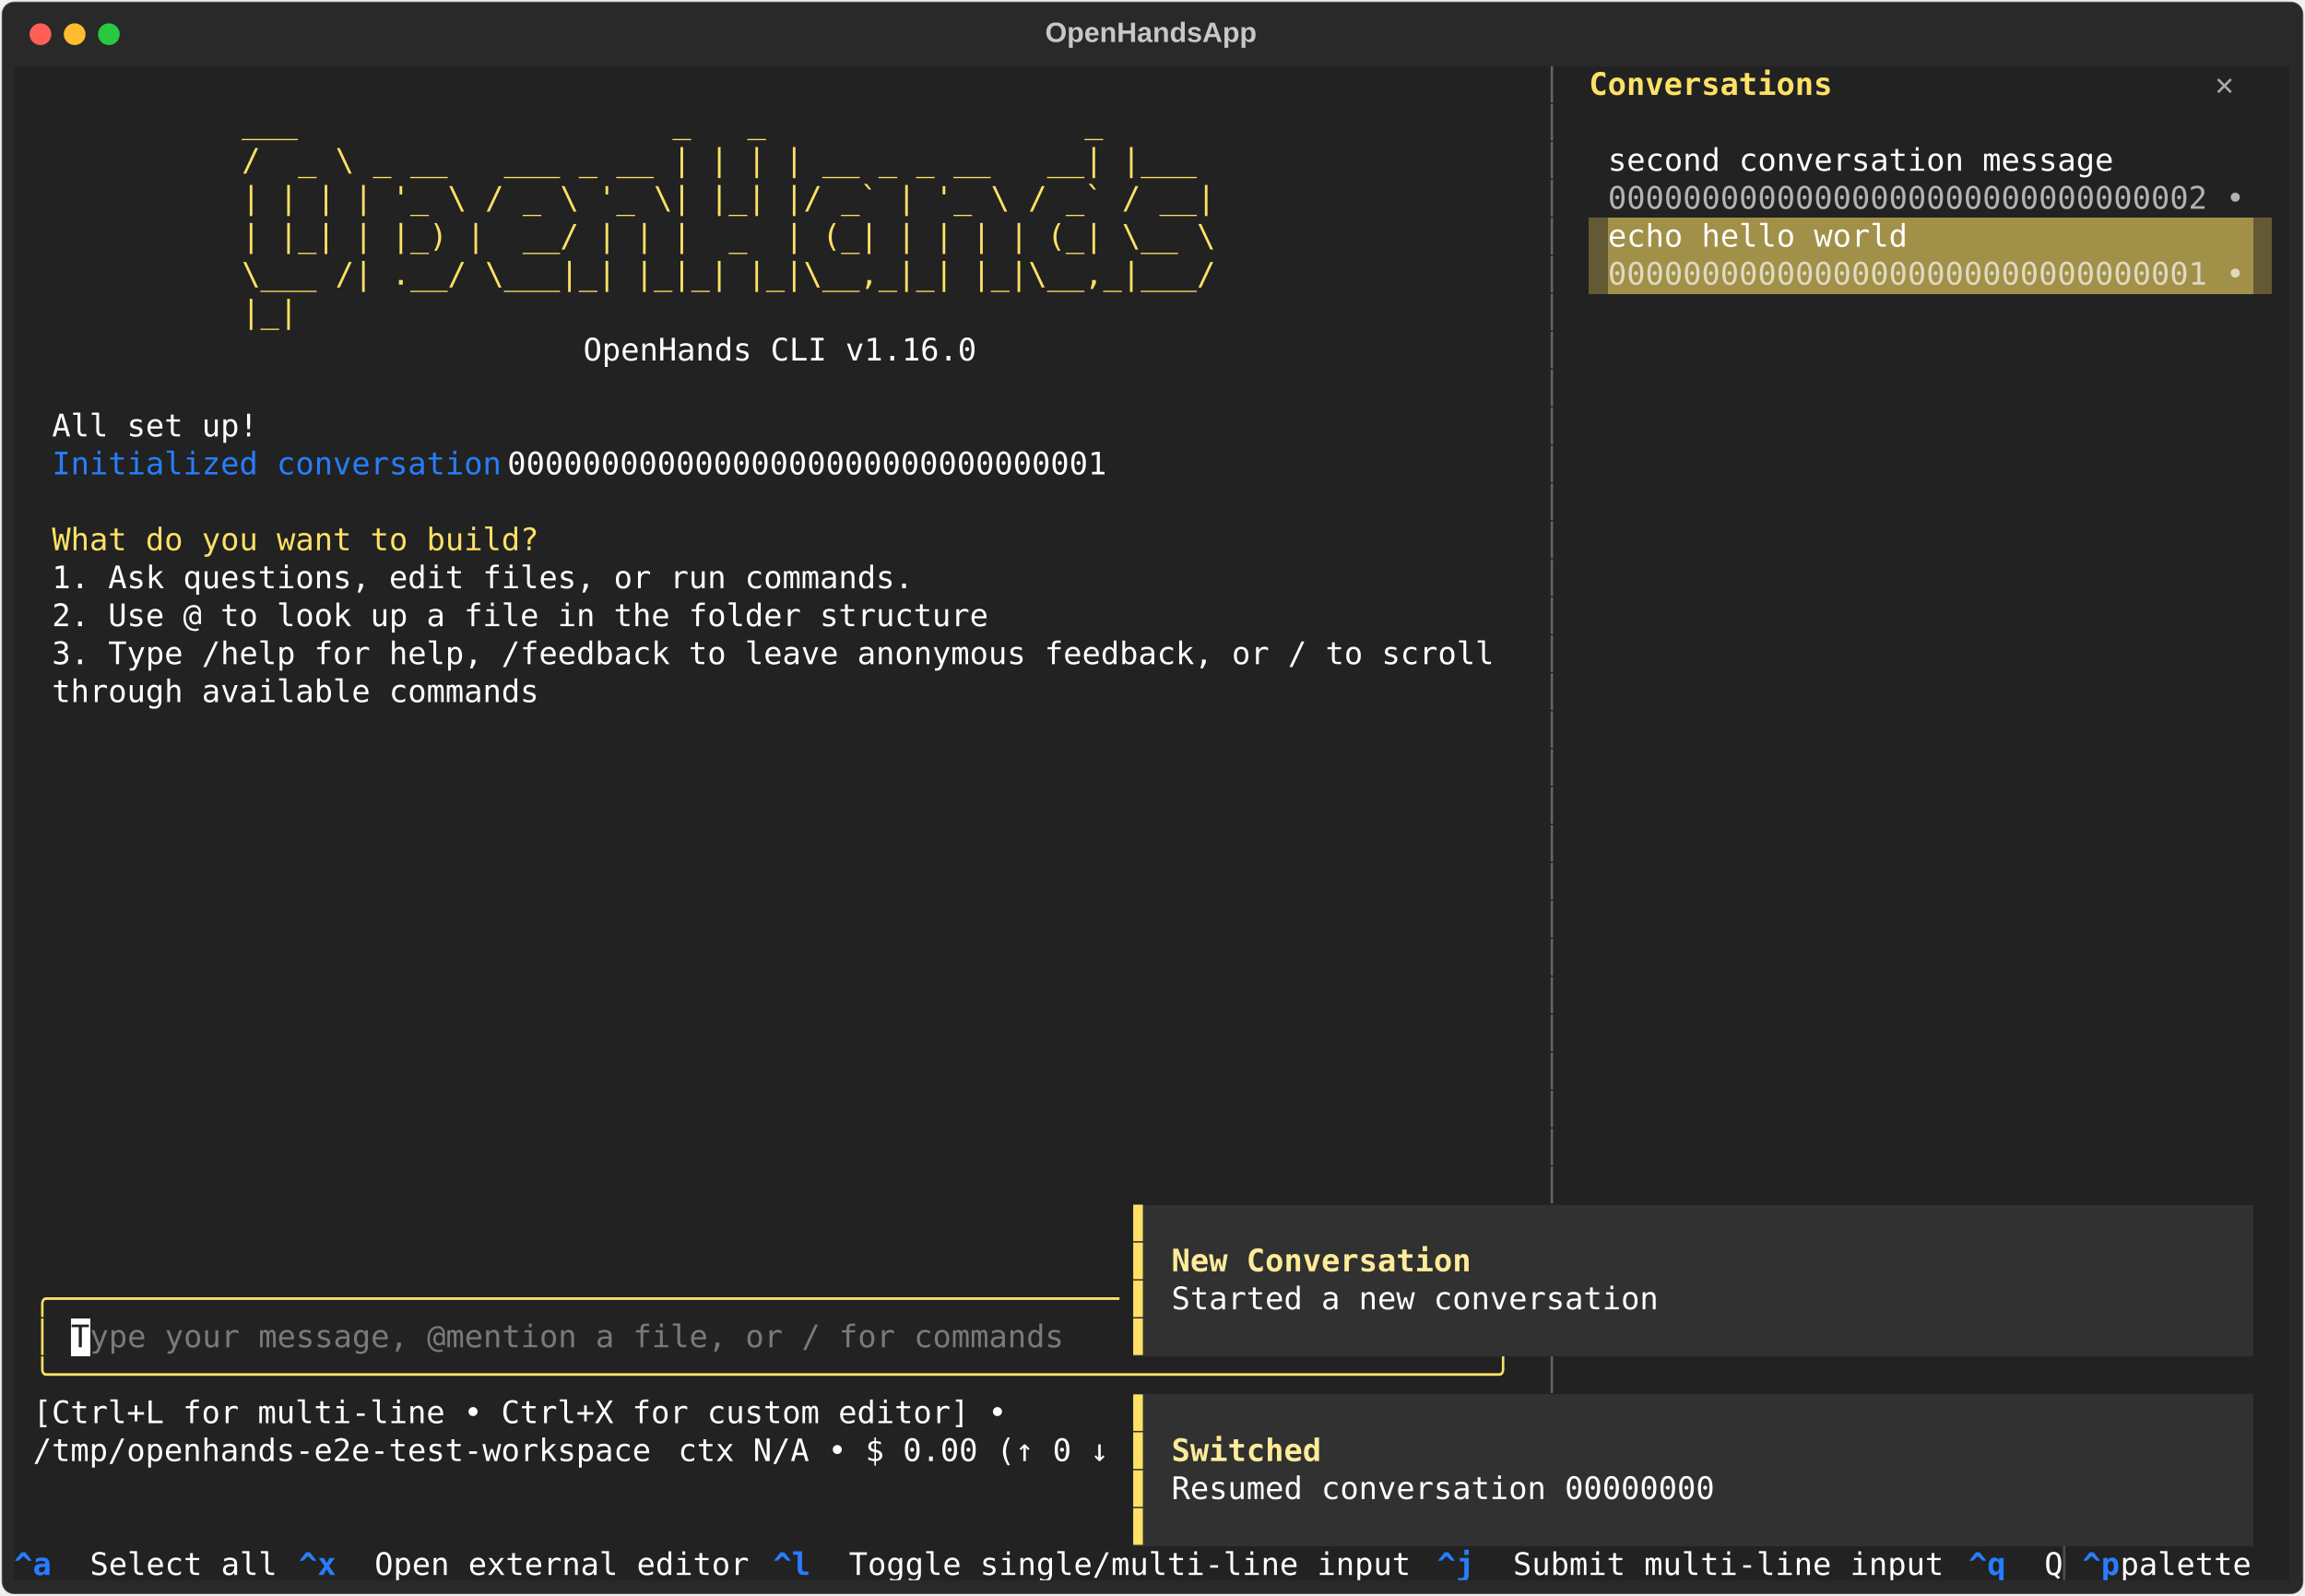
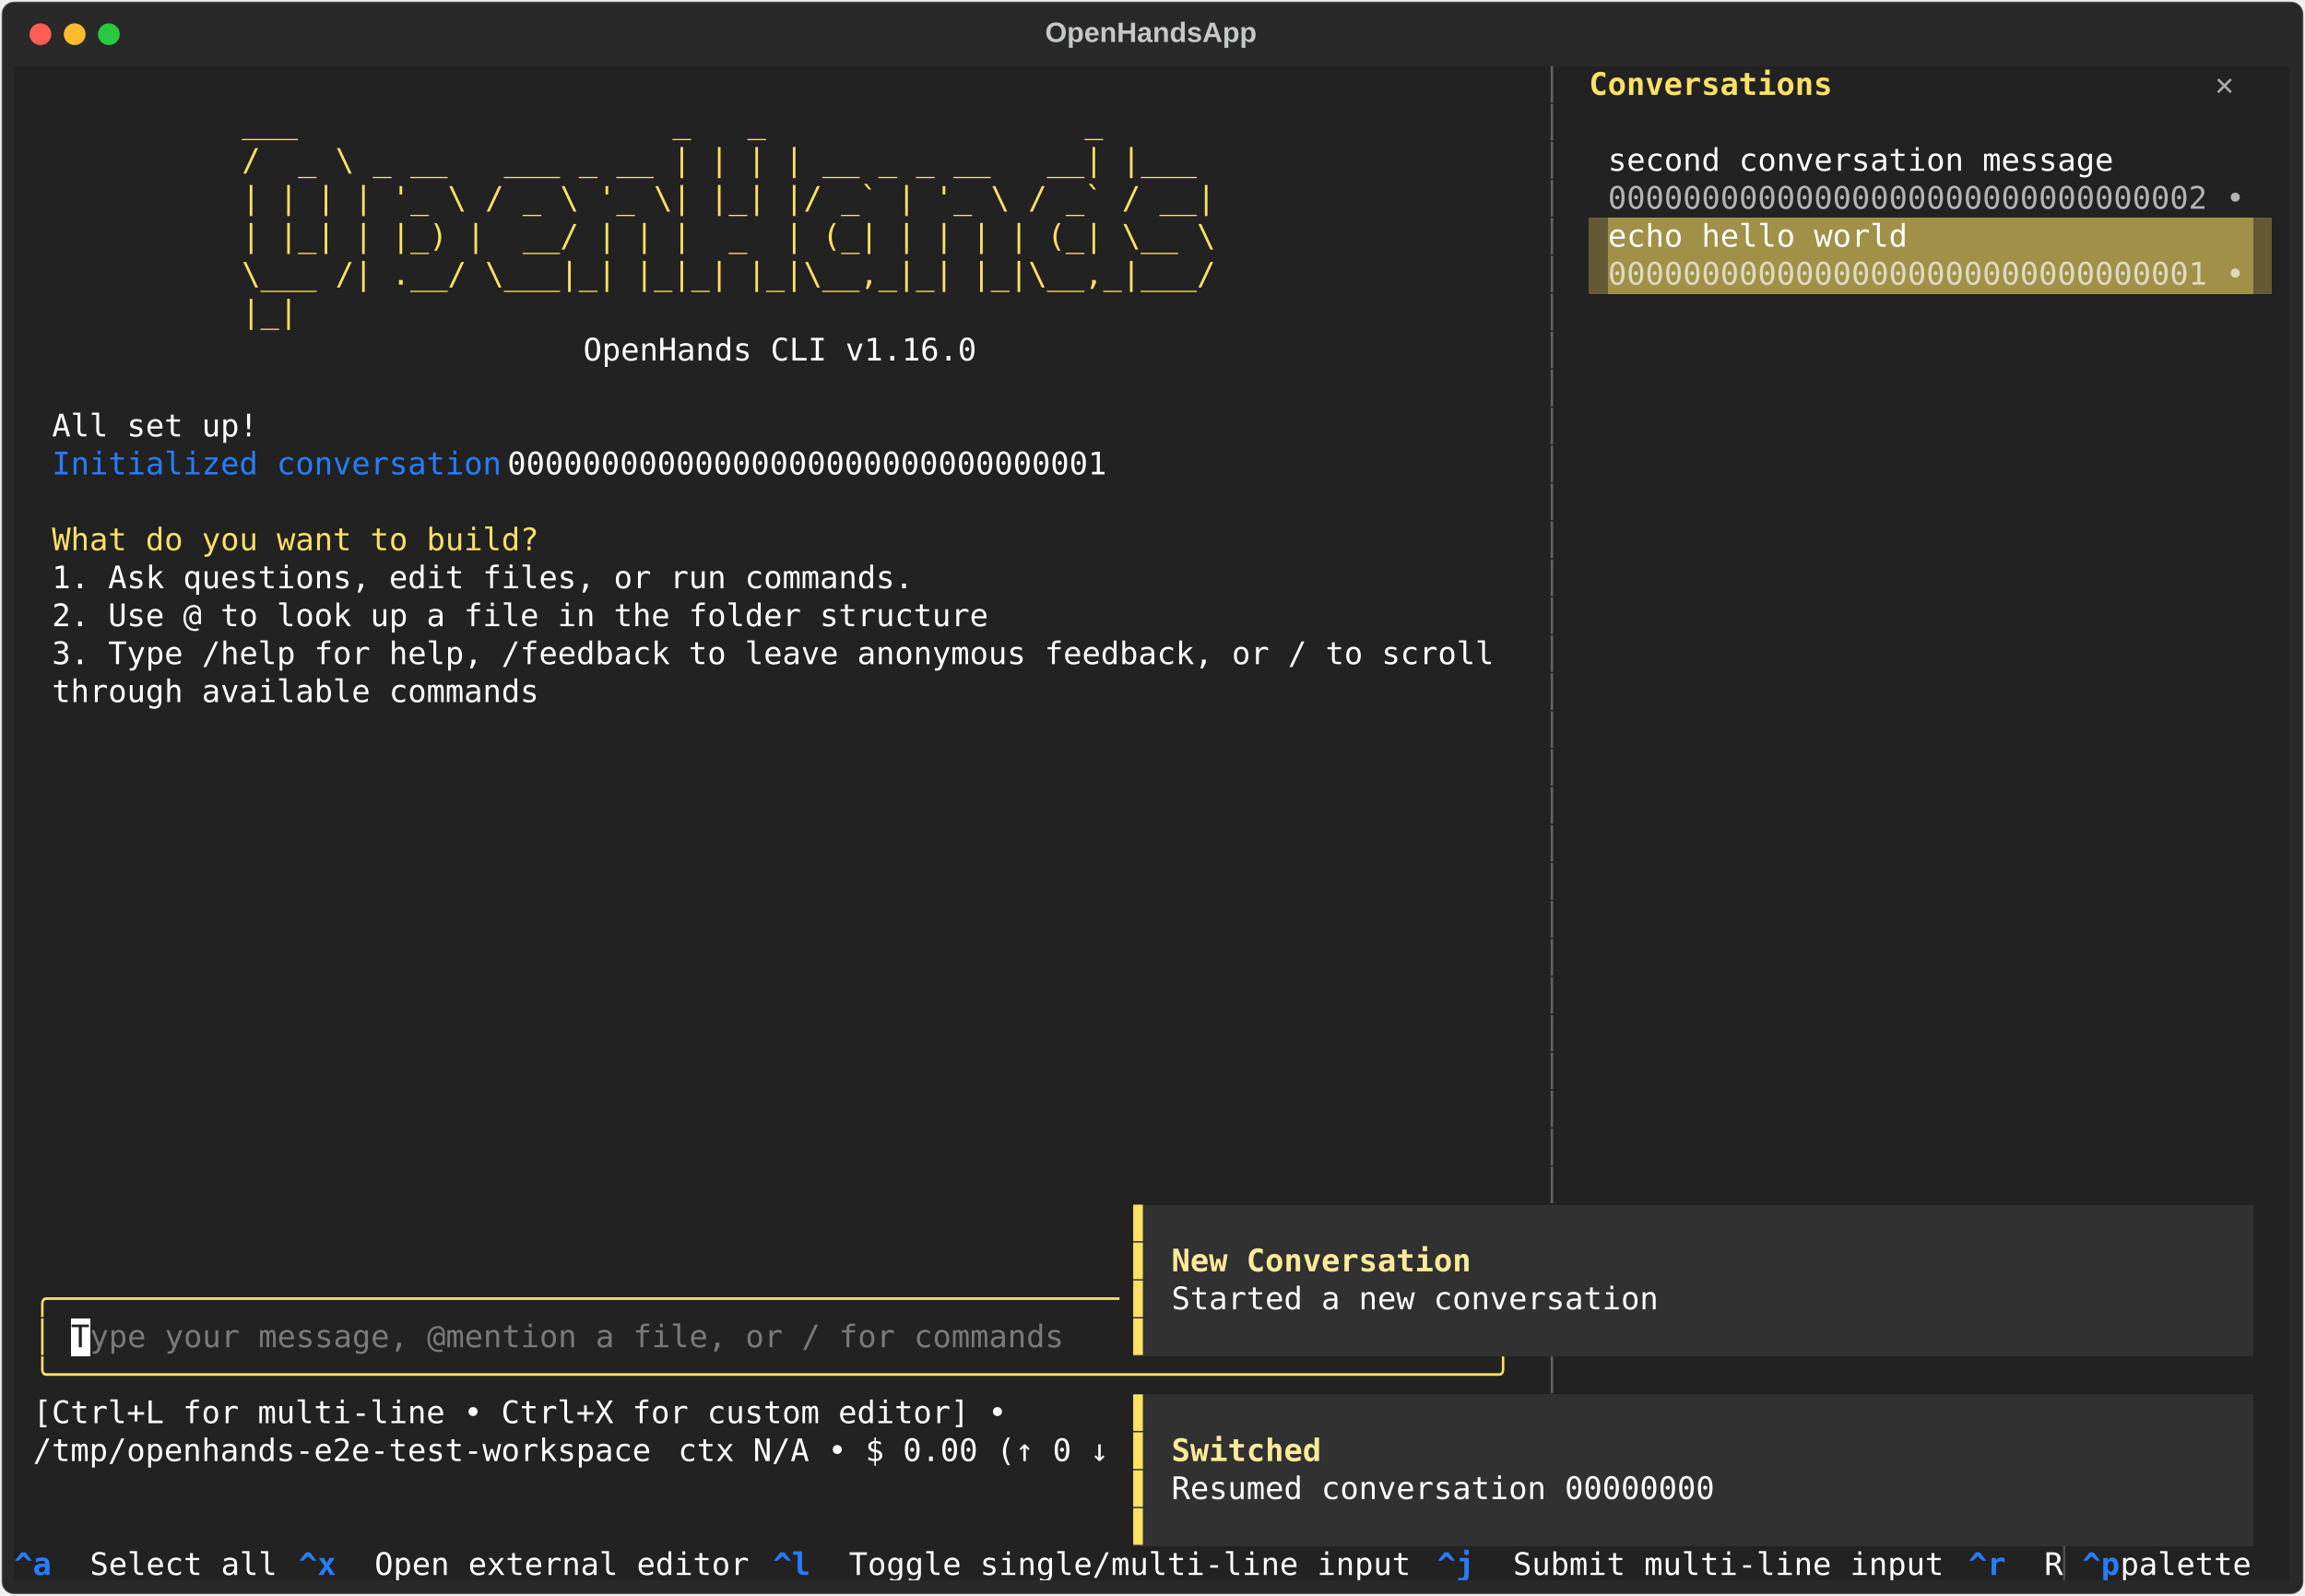
<svg xmlns="http://www.w3.org/2000/svg" class="rich-terminal" viewBox="0 0 1482 1026.0">
  <style>

    @font-face {
        font-family: "Fira Code";
        src: local("FiraCode-Regular"),
                url("https://cdnjs.cloudflare.com/ajax/libs/firacode/6.2.0/woff2/FiraCode-Regular.woff2") format("woff2"),
                url("https://cdnjs.cloudflare.com/ajax/libs/firacode/6.2.0/woff/FiraCode-Regular.woff") format("woff");
        font-style: normal;
        font-weight: 400;
    }
    @font-face {
        font-family: "Fira Code";
        src: local("FiraCode-Bold"),
                url("https://cdnjs.cloudflare.com/ajax/libs/firacode/6.2.0/woff2/FiraCode-Bold.woff2") format("woff2"),
                url("https://cdnjs.cloudflare.com/ajax/libs/firacode/6.2.0/woff/FiraCode-Bold.woff") format("woff");
        font-style: bold;
        font-weight: 700;
    }

    .terminal-matrix {
        font-family: Fira Code, monospace;
        font-size: 20px;
        line-height: 24.4px;
        font-variant-east-asian: full-width;
    }

    .terminal-title {
        font-size: 18px;
        font-weight: bold;
        font-family: arial;
    }

    .terminal-r1 { fill: #c5c8c6 }
.terminal-r2 { fill: #646464 }
.terminal-r3 { fill: #fee165;font-weight: bold }
.terminal-r4 { fill: #aaaaaa;font-weight: bold }
.terminal-r5 { fill: #ffe165 }
.terminal-r6 { fill: #ffffff }
.terminal-r7 { fill: #b3b3b3 }
.terminal-r8 { fill: #dfd9c0 }
.terminal-r9 { fill: #277dff }
.terminal-r10 { fill: #fee165 }
.terminal-r11 { fill: #ffeb99;font-weight: bold }
.terminal-r12 { fill: #222222 }
.terminal-r13 { fill: #7a7a7a }
.terminal-r14 { fill: #277dff;font-weight: bold }
.terminal-r15 { fill: #4e4e4e }
    </style>
  <defs>
    <clipPath id="terminal-clip-terminal">
      <rect x="0" y="0" width="1463.0" height="975.0" />
    </clipPath>
    <clipPath id="terminal-line-0">
      <rect x="0" y="1.5" width="1464" height="24.65" />
    </clipPath>
    <clipPath id="terminal-line-1">
      <rect x="0" y="25.9" width="1464" height="24.65" />
    </clipPath>
    <clipPath id="terminal-line-2">
      <rect x="0" y="50.3" width="1464" height="24.65" />
    </clipPath>
    <clipPath id="terminal-line-3">
      <rect x="0" y="74.7" width="1464" height="24.65" />
    </clipPath>
    <clipPath id="terminal-line-4">
      <rect x="0" y="99.1" width="1464" height="24.65" />
    </clipPath>
    <clipPath id="terminal-line-5">
      <rect x="0" y="123.5" width="1464" height="24.65" />
    </clipPath>
    <clipPath id="terminal-line-6">
      <rect x="0" y="147.9" width="1464" height="24.65" />
    </clipPath>
    <clipPath id="terminal-line-7">
      <rect x="0" y="172.3" width="1464" height="24.65" />
    </clipPath>
    <clipPath id="terminal-line-8">
      <rect x="0" y="196.7" width="1464" height="24.65" />
    </clipPath>
    <clipPath id="terminal-line-9">
      <rect x="0" y="221.1" width="1464" height="24.65" />
    </clipPath>
    <clipPath id="terminal-line-10">
      <rect x="0" y="245.5" width="1464" height="24.65" />
    </clipPath>
    <clipPath id="terminal-line-11">
      <rect x="0" y="269.9" width="1464" height="24.65" />
    </clipPath>
    <clipPath id="terminal-line-12">
      <rect x="0" y="294.3" width="1464" height="24.65" />
    </clipPath>
    <clipPath id="terminal-line-13">
      <rect x="0" y="318.7" width="1464" height="24.65" />
    </clipPath>
    <clipPath id="terminal-line-14">
      <rect x="0" y="343.1" width="1464" height="24.65" />
    </clipPath>
    <clipPath id="terminal-line-15">
      <rect x="0" y="367.5" width="1464" height="24.65" />
    </clipPath>
    <clipPath id="terminal-line-16">
      <rect x="0" y="391.9" width="1464" height="24.65" />
    </clipPath>
    <clipPath id="terminal-line-17">
      <rect x="0" y="416.3" width="1464" height="24.65" />
    </clipPath>
    <clipPath id="terminal-line-18">
      <rect x="0" y="440.7" width="1464" height="24.65" />
    </clipPath>
    <clipPath id="terminal-line-19">
      <rect x="0" y="465.1" width="1464" height="24.65" />
    </clipPath>
    <clipPath id="terminal-line-20">
      <rect x="0" y="489.5" width="1464" height="24.65" />
    </clipPath>
    <clipPath id="terminal-line-21">
      <rect x="0" y="513.9" width="1464" height="24.65" />
    </clipPath>
    <clipPath id="terminal-line-22">
      <rect x="0" y="538.3" width="1464" height="24.65" />
    </clipPath>
    <clipPath id="terminal-line-23">
      <rect x="0" y="562.7" width="1464" height="24.65" />
    </clipPath>
    <clipPath id="terminal-line-24">
      <rect x="0" y="587.1" width="1464" height="24.65" />
    </clipPath>
    <clipPath id="terminal-line-25">
      <rect x="0" y="611.5" width="1464" height="24.65" />
    </clipPath>
    <clipPath id="terminal-line-26">
      <rect x="0" y="635.9" width="1464" height="24.65" />
    </clipPath>
    <clipPath id="terminal-line-27">
      <rect x="0" y="660.3" width="1464" height="24.65" />
    </clipPath>
    <clipPath id="terminal-line-28">
      <rect x="0" y="684.7" width="1464" height="24.65" />
    </clipPath>
    <clipPath id="terminal-line-29">
      <rect x="0" y="709.1" width="1464" height="24.65" />
    </clipPath>
    <clipPath id="terminal-line-30">
      <rect x="0" y="733.5" width="1464" height="24.65" />
    </clipPath>
    <clipPath id="terminal-line-31">
      <rect x="0" y="757.9" width="1464" height="24.65" />
    </clipPath>
    <clipPath id="terminal-line-32">
      <rect x="0" y="782.3" width="1464" height="24.65" />
    </clipPath>
    <clipPath id="terminal-line-33">
      <rect x="0" y="806.7" width="1464" height="24.65" />
    </clipPath>
    <clipPath id="terminal-line-34">
      <rect x="0" y="831.1" width="1464" height="24.65" />
    </clipPath>
    <clipPath id="terminal-line-35">
      <rect x="0" y="855.5" width="1464" height="24.65" />
    </clipPath>
    <clipPath id="terminal-line-36">
      <rect x="0" y="879.9" width="1464" height="24.65" />
    </clipPath>
    <clipPath id="terminal-line-37">
      <rect x="0" y="904.3" width="1464" height="24.65" />
    </clipPath>
    <clipPath id="terminal-line-38">
      <rect x="0" y="928.7" width="1464" height="24.65" />
    </clipPath>
  </defs>
  <rect fill="#292929" stroke="rgba(255,255,255,0.35)" stroke-width="1" x="1" y="1" width="1480" height="1024" rx="8" />
  <text class="terminal-title" fill="#c5c8c6" text-anchor="middle" x="740" y="27">OpenHandsApp</text>
  <g transform="translate(26,22)">
    <circle cx="0" cy="0" r="7" fill="#ff5f57" />
    <circle cx="22" cy="0" r="7" fill="#febc2e" />
    <circle cx="44" cy="0" r="7" fill="#28c840" />
  </g>
  <g transform="translate(9, 41)" clip-path="url(#terminal-clip-terminal)">
    <rect fill="#222222" x="0" y="1.5" width="988.2" height="24.65" shape-rendering="crispEdges" />
    <rect fill="#222222" x="988.2" y="1.5" width="12.2" height="24.65" shape-rendering="crispEdges" />
    <rect fill="#222222" x="1000.4" y="1.5" width="12.2" height="24.65" shape-rendering="crispEdges" />
    <rect fill="#222222" x="1012.6" y="1.5" width="158.6" height="24.65" shape-rendering="crispEdges" />
    <rect fill="#222222" x="1171.2" y="1.5" width="244" height="24.65" shape-rendering="crispEdges" />
    <rect fill="#222222" x="1415.2" y="1.5" width="36.6" height="24.65" shape-rendering="crispEdges" />
    <rect fill="#222222" x="1451.8" y="1.5" width="12.2" height="24.65" shape-rendering="crispEdges" />
    <rect fill="#222222" x="0" y="25.9" width="146.4" height="24.65" shape-rendering="crispEdges" />
    <rect fill="#222222" x="146.4" y="25.9" width="695.4" height="24.65" shape-rendering="crispEdges" />
    <rect fill="#222222" x="841.8" y="25.9" width="146.4" height="24.65" shape-rendering="crispEdges" />
    <rect fill="#222222" x="988.2" y="25.9" width="12.2" height="24.65" shape-rendering="crispEdges" />
    <rect fill="#222222" x="1000.4" y="25.9" width="463.6" height="24.65" shape-rendering="crispEdges" />
    <rect fill="#222222" x="0" y="50.3" width="146.4" height="24.65" shape-rendering="crispEdges" />
    <rect fill="#222222" x="146.4" y="50.3" width="695.4" height="24.65" shape-rendering="crispEdges" />
    <rect fill="#222222" x="841.8" y="50.3" width="146.4" height="24.65" shape-rendering="crispEdges" />
    <rect fill="#222222" x="988.2" y="50.3" width="12.2" height="24.65" shape-rendering="crispEdges" />
    <rect fill="#222222" x="1000.4" y="50.3" width="24.4" height="24.65" shape-rendering="crispEdges" />
    <rect fill="#222222" x="1024.8" y="50.3" width="329.4" height="24.65" shape-rendering="crispEdges" />
    <rect fill="#222222" x="1354.2" y="50.3" width="109.8" height="24.65" shape-rendering="crispEdges" />
    <rect fill="#222222" x="0" y="74.7" width="146.4" height="24.65" shape-rendering="crispEdges" />
    <rect fill="#222222" x="146.4" y="74.7" width="695.4" height="24.65" shape-rendering="crispEdges" />
    <rect fill="#222222" x="841.8" y="74.7" width="146.4" height="24.65" shape-rendering="crispEdges" />
    <rect fill="#222222" x="988.2" y="74.7" width="12.2" height="24.65" shape-rendering="crispEdges" />
    <rect fill="#222222" x="1000.4" y="74.7" width="24.4" height="24.65" shape-rendering="crispEdges" />
    <rect fill="#222222" x="1024.8" y="74.7" width="414.8" height="24.65" shape-rendering="crispEdges" />
    <rect fill="#222222" x="1439.6" y="74.7" width="24.4" height="24.65" shape-rendering="crispEdges" />
    <rect fill="#222222" x="0" y="99.1" width="146.4" height="24.65" shape-rendering="crispEdges" />
    <rect fill="#222222" x="146.4" y="99.1" width="695.4" height="24.65" shape-rendering="crispEdges" />
    <rect fill="#222222" x="841.8" y="99.1" width="146.4" height="24.65" shape-rendering="crispEdges" />
    <rect fill="#222222" x="988.2" y="99.1" width="12.2" height="24.65" shape-rendering="crispEdges" />
    <rect fill="#222222" x="1000.4" y="99.1" width="12.2" height="24.65" shape-rendering="crispEdges" />
    <rect fill="#635a35" x="1012.6" y="99.1" width="12.2" height="24.65" shape-rendering="crispEdges" />
    <rect fill="#a19048" x="1024.8" y="99.1" width="195.2" height="24.65" shape-rendering="crispEdges" />
    <rect fill="#a19048" x="1220" y="99.1" width="219.6" height="24.65" shape-rendering="crispEdges" />
    <rect fill="#635a35" x="1439.6" y="99.1" width="12.2" height="24.65" shape-rendering="crispEdges" />
    <rect fill="#222222" x="1451.8" y="99.1" width="12.2" height="24.65" shape-rendering="crispEdges" />
    <rect fill="#222222" x="0" y="123.5" width="146.4" height="24.65" shape-rendering="crispEdges" />
    <rect fill="#222222" x="146.4" y="123.5" width="695.4" height="24.65" shape-rendering="crispEdges" />
    <rect fill="#222222" x="841.8" y="123.5" width="146.4" height="24.65" shape-rendering="crispEdges" />
    <rect fill="#222222" x="988.2" y="123.5" width="12.2" height="24.65" shape-rendering="crispEdges" />
    <rect fill="#222222" x="1000.4" y="123.5" width="12.2" height="24.65" shape-rendering="crispEdges" />
    <rect fill="#635a35" x="1012.6" y="123.5" width="12.2" height="24.65" shape-rendering="crispEdges" />
    <rect fill="#a19048" x="1024.8" y="123.5" width="414.8" height="24.65" shape-rendering="crispEdges" />
    <rect fill="#635a35" x="1439.6" y="123.5" width="12.2" height="24.65" shape-rendering="crispEdges" />
    <rect fill="#222222" x="1451.8" y="123.5" width="12.2" height="24.65" shape-rendering="crispEdges" />
    <rect fill="#222222" x="0" y="147.9" width="146.4" height="24.65" shape-rendering="crispEdges" />
    <rect fill="#222222" x="146.4" y="147.9" width="695.4" height="24.65" shape-rendering="crispEdges" />
    <rect fill="#222222" x="841.8" y="147.9" width="146.4" height="24.65" shape-rendering="crispEdges" />
    <rect fill="#222222" x="988.2" y="147.9" width="12.2" height="24.65" shape-rendering="crispEdges" />
    <rect fill="#222222" x="1000.4" y="147.9" width="463.6" height="24.65" shape-rendering="crispEdges" />
    <rect fill="#222222" x="0" y="172.3" width="366" height="24.65" shape-rendering="crispEdges" />
    <rect fill="#222222" x="366" y="172.3" width="256.2" height="24.65" shape-rendering="crispEdges" />
    <rect fill="#222222" x="622.2" y="172.3" width="366" height="24.65" shape-rendering="crispEdges" />
    <rect fill="#222222" x="988.2" y="172.3" width="12.2" height="24.65" shape-rendering="crispEdges" />
    <rect fill="#222222" x="1000.4" y="172.3" width="463.6" height="24.65" shape-rendering="crispEdges" />
    <rect fill="#222222" x="0" y="196.7" width="988.2" height="24.65" shape-rendering="crispEdges" />
    <rect fill="#222222" x="988.2" y="196.7" width="12.2" height="24.65" shape-rendering="crispEdges" />
    <rect fill="#222222" x="1000.4" y="196.7" width="463.6" height="24.65" shape-rendering="crispEdges" />
    <rect fill="#222222" x="0" y="221.1" width="24.4" height="24.65" shape-rendering="crispEdges" />
    <rect fill="#222222" x="24.4" y="221.1" width="134.2" height="24.65" shape-rendering="crispEdges" />
    <rect fill="#222222" x="158.6" y="221.1" width="829.6" height="24.65" shape-rendering="crispEdges" />
    <rect fill="#222222" x="988.2" y="221.1" width="12.2" height="24.65" shape-rendering="crispEdges" />
    <rect fill="#222222" x="1000.4" y="221.1" width="463.6" height="24.65" shape-rendering="crispEdges" />
    <rect fill="#222222" x="0" y="245.5" width="24.4" height="24.65" shape-rendering="crispEdges" />
    <rect fill="#222222" x="24.4" y="245.5" width="292.8" height="24.65" shape-rendering="crispEdges" />
    <rect fill="#222222" x="317.2" y="245.5" width="402.6" height="24.65" shape-rendering="crispEdges" />
    <rect fill="#222222" x="719.8" y="245.5" width="268.4" height="24.65" shape-rendering="crispEdges" />
    <rect fill="#222222" x="988.2" y="245.5" width="12.2" height="24.65" shape-rendering="crispEdges" />
    <rect fill="#222222" x="1000.4" y="245.5" width="463.6" height="24.65" shape-rendering="crispEdges" />
    <rect fill="#222222" x="0" y="269.9" width="988.2" height="24.65" shape-rendering="crispEdges" />
    <rect fill="#222222" x="988.2" y="269.9" width="12.2" height="24.65" shape-rendering="crispEdges" />
    <rect fill="#222222" x="1000.4" y="269.9" width="463.6" height="24.65" shape-rendering="crispEdges" />
    <rect fill="#222222" x="0" y="294.3" width="24.4" height="24.65" shape-rendering="crispEdges" />
    <rect fill="#222222" x="24.4" y="294.3" width="317.2" height="24.65" shape-rendering="crispEdges" />
    <rect fill="#222222" x="341.6" y="294.3" width="646.6" height="24.65" shape-rendering="crispEdges" />
    <rect fill="#222222" x="988.2" y="294.3" width="12.2" height="24.65" shape-rendering="crispEdges" />
    <rect fill="#222222" x="1000.4" y="294.3" width="463.6" height="24.65" shape-rendering="crispEdges" />
    <rect fill="#222222" x="0" y="318.7" width="24.4" height="24.65" shape-rendering="crispEdges" />
    <rect fill="#222222" x="24.4" y="318.7" width="561.2" height="24.65" shape-rendering="crispEdges" />
    <rect fill="#222222" x="585.6" y="318.7" width="402.6" height="24.65" shape-rendering="crispEdges" />
    <rect fill="#222222" x="988.2" y="318.7" width="12.2" height="24.65" shape-rendering="crispEdges" />
    <rect fill="#222222" x="1000.4" y="318.7" width="463.6" height="24.65" shape-rendering="crispEdges" />
    <rect fill="#222222" x="0" y="343.1" width="24.4" height="24.65" shape-rendering="crispEdges" />
    <rect fill="#222222" x="24.4" y="343.1" width="610" height="24.65" shape-rendering="crispEdges" />
    <rect fill="#222222" x="634.4" y="343.1" width="353.8" height="24.65" shape-rendering="crispEdges" />
    <rect fill="#222222" x="988.2" y="343.1" width="12.2" height="24.65" shape-rendering="crispEdges" />
    <rect fill="#222222" x="1000.4" y="343.1" width="463.6" height="24.65" shape-rendering="crispEdges" />
    <rect fill="#222222" x="0" y="367.5" width="24.4" height="24.65" shape-rendering="crispEdges" />
    <rect fill="#222222" x="24.4" y="367.5" width="939.4" height="24.65" shape-rendering="crispEdges" />
    <rect fill="#222222" x="963.8" y="367.5" width="24.4" height="24.65" shape-rendering="crispEdges" />
    <rect fill="#222222" x="988.2" y="367.5" width="12.2" height="24.65" shape-rendering="crispEdges" />
    <rect fill="#222222" x="1000.4" y="367.5" width="463.6" height="24.65" shape-rendering="crispEdges" />
    <rect fill="#222222" x="0" y="391.9" width="24.4" height="24.65" shape-rendering="crispEdges" />
    <rect fill="#222222" x="24.4" y="391.9" width="317.2" height="24.65" shape-rendering="crispEdges" />
    <rect fill="#222222" x="341.6" y="391.9" width="646.6" height="24.65" shape-rendering="crispEdges" />
    <rect fill="#222222" x="988.2" y="391.9" width="12.2" height="24.65" shape-rendering="crispEdges" />
    <rect fill="#222222" x="1000.4" y="391.9" width="463.6" height="24.65" shape-rendering="crispEdges" />
    <rect fill="#222222" x="0" y="416.3" width="988.2" height="24.65" shape-rendering="crispEdges" />
    <rect fill="#222222" x="988.2" y="416.3" width="12.2" height="24.65" shape-rendering="crispEdges" />
    <rect fill="#222222" x="1000.4" y="416.3" width="463.6" height="24.65" shape-rendering="crispEdges" />
    <rect fill="#222222" x="0" y="440.7" width="988.2" height="24.65" shape-rendering="crispEdges" />
    <rect fill="#222222" x="988.2" y="440.7" width="12.2" height="24.65" shape-rendering="crispEdges" />
    <rect fill="#222222" x="1000.4" y="440.7" width="463.6" height="24.65" shape-rendering="crispEdges" />
    <rect fill="#222222" x="0" y="465.1" width="988.2" height="24.65" shape-rendering="crispEdges" />
    <rect fill="#222222" x="988.2" y="465.1" width="12.2" height="24.65" shape-rendering="crispEdges" />
    <rect fill="#222222" x="1000.4" y="465.1" width="463.6" height="24.65" shape-rendering="crispEdges" />
    <rect fill="#222222" x="0" y="489.5" width="988.2" height="24.65" shape-rendering="crispEdges" />
    <rect fill="#222222" x="988.2" y="489.5" width="12.2" height="24.65" shape-rendering="crispEdges" />
    <rect fill="#222222" x="1000.4" y="489.5" width="463.6" height="24.65" shape-rendering="crispEdges" />
    <rect fill="#222222" x="0" y="513.9" width="988.2" height="24.65" shape-rendering="crispEdges" />
    <rect fill="#222222" x="988.2" y="513.9" width="12.2" height="24.65" shape-rendering="crispEdges" />
    <rect fill="#222222" x="1000.4" y="513.9" width="463.6" height="24.65" shape-rendering="crispEdges" />
    <rect fill="#222222" x="0" y="538.3" width="988.2" height="24.65" shape-rendering="crispEdges" />
    <rect fill="#222222" x="988.2" y="538.3" width="12.2" height="24.65" shape-rendering="crispEdges" />
    <rect fill="#222222" x="1000.4" y="538.3" width="463.6" height="24.65" shape-rendering="crispEdges" />
    <rect fill="#222222" x="0" y="562.7" width="988.2" height="24.65" shape-rendering="crispEdges" />
    <rect fill="#222222" x="988.2" y="562.7" width="12.2" height="24.65" shape-rendering="crispEdges" />
    <rect fill="#222222" x="1000.4" y="562.7" width="463.6" height="24.65" shape-rendering="crispEdges" />
    <rect fill="#222222" x="0" y="587.1" width="988.2" height="24.65" shape-rendering="crispEdges" />
    <rect fill="#222222" x="988.2" y="587.1" width="12.2" height="24.65" shape-rendering="crispEdges" />
    <rect fill="#222222" x="1000.4" y="587.1" width="463.6" height="24.65" shape-rendering="crispEdges" />
    <rect fill="#222222" x="0" y="611.5" width="988.2" height="24.65" shape-rendering="crispEdges" />
    <rect fill="#222222" x="988.2" y="611.5" width="12.2" height="24.65" shape-rendering="crispEdges" />
    <rect fill="#222222" x="1000.4" y="611.5" width="463.6" height="24.65" shape-rendering="crispEdges" />
    <rect fill="#222222" x="0" y="635.9" width="988.2" height="24.65" shape-rendering="crispEdges" />
    <rect fill="#222222" x="988.2" y="635.9" width="12.2" height="24.65" shape-rendering="crispEdges" />
    <rect fill="#222222" x="1000.4" y="635.9" width="463.6" height="24.65" shape-rendering="crispEdges" />
    <rect fill="#222222" x="0" y="660.3" width="988.2" height="24.65" shape-rendering="crispEdges" />
    <rect fill="#222222" x="988.2" y="660.3" width="12.2" height="24.65" shape-rendering="crispEdges" />
    <rect fill="#222222" x="1000.4" y="660.3" width="463.6" height="24.65" shape-rendering="crispEdges" />
    <rect fill="#222222" x="0" y="684.7" width="988.2" height="24.65" shape-rendering="crispEdges" />
    <rect fill="#222222" x="988.2" y="684.7" width="12.2" height="24.65" shape-rendering="crispEdges" />
    <rect fill="#222222" x="1000.4" y="684.7" width="463.6" height="24.65" shape-rendering="crispEdges" />
    <rect fill="#222222" x="0" y="709.1" width="988.2" height="24.65" shape-rendering="crispEdges" />
    <rect fill="#222222" x="988.2" y="709.1" width="12.2" height="24.65" shape-rendering="crispEdges" />
    <rect fill="#222222" x="1000.4" y="709.1" width="463.6" height="24.65" shape-rendering="crispEdges" />
    <rect fill="#222222" x="0" y="733.5" width="719.8" height="24.65" shape-rendering="crispEdges" />
    <rect fill="#313131" x="719.8" y="733.5" width="12.2" height="24.65" shape-rendering="crispEdges" />
    <rect fill="#313131" x="732" y="733.5" width="707.6" height="24.65" shape-rendering="crispEdges" />
    <rect fill="#222222" x="1439.6" y="733.5" width="24.4" height="24.65" shape-rendering="crispEdges" />
    <rect fill="#222222" x="0" y="757.9" width="12.2" height="24.65" shape-rendering="crispEdges" />
    <rect fill="#222222" x="12.2" y="757.9" width="12.2" height="24.65" shape-rendering="crispEdges" />
    <rect fill="#222222" x="24.4" y="757.9" width="695.4" height="24.65" shape-rendering="crispEdges" />
    <rect fill="#313131" x="719.8" y="757.9" width="12.2" height="24.65" shape-rendering="crispEdges" />
    <rect fill="#313131" x="732" y="757.9" width="12.2" height="24.65" shape-rendering="crispEdges" />
    <rect fill="#313131" x="744.2" y="757.9" width="195.2" height="24.65" shape-rendering="crispEdges" />
    <rect fill="#313131" x="939.4" y="757.9" width="500.2" height="24.65" shape-rendering="crispEdges" />
    <rect fill="#222222" x="1439.6" y="757.9" width="24.4" height="24.65" shape-rendering="crispEdges" />
    <rect fill="#222222" x="0" y="782.3" width="12.2" height="24.65" shape-rendering="crispEdges" />
    <rect fill="#222222" x="12.2" y="782.3" width="707.6" height="24.65" shape-rendering="crispEdges" />
    <rect fill="#313131" x="719.8" y="782.3" width="12.2" height="24.65" shape-rendering="crispEdges" />
    <rect fill="#313131" x="732" y="782.3" width="12.2" height="24.65" shape-rendering="crispEdges" />
    <rect fill="#313131" x="744.2" y="782.3" width="317.2" height="24.65" shape-rendering="crispEdges" />
    <rect fill="#313131" x="1061.4" y="782.3" width="378.2" height="24.65" shape-rendering="crispEdges" />
    <rect fill="#222222" x="1439.6" y="782.3" width="24.4" height="24.65" shape-rendering="crispEdges" />
    <rect fill="#222222" x="0" y="806.7" width="12.2" height="24.65" shape-rendering="crispEdges" />
    <rect fill="#222222" x="12.2" y="806.7" width="12.2" height="24.65" shape-rendering="crispEdges" />
    <rect fill="#222222" x="24.4" y="806.7" width="12.2" height="24.65" shape-rendering="crispEdges" />
    <rect fill="#ffffff" x="36.6" y="806.7" width="12.2" height="24.65" shape-rendering="crispEdges" />
    <rect fill="#222222" x="48.8" y="806.7" width="634.4" height="24.65" shape-rendering="crispEdges" />
    <rect fill="#222222" x="683.2" y="806.7" width="36.6" height="24.65" shape-rendering="crispEdges" />
    <rect fill="#313131" x="719.8" y="806.7" width="12.2" height="24.65" shape-rendering="crispEdges" />
    <rect fill="#313131" x="732" y="806.7" width="707.6" height="24.65" shape-rendering="crispEdges" />
    <rect fill="#222222" x="1439.6" y="806.7" width="24.4" height="24.65" shape-rendering="crispEdges" />
    <rect fill="#222222" x="0" y="831.1" width="12.2" height="24.65" shape-rendering="crispEdges" />
    <rect fill="#222222" x="12.2" y="831.1" width="963.8" height="24.65" shape-rendering="crispEdges" />
    <rect fill="#222222" x="976" y="831.1" width="12.2" height="24.65" shape-rendering="crispEdges" />
    <rect fill="#222222" x="988.2" y="831.1" width="12.2" height="24.65" shape-rendering="crispEdges" />
    <rect fill="#222222" x="1000.4" y="831.1" width="463.6" height="24.65" shape-rendering="crispEdges" />
    <rect fill="#222222" x="0" y="855.5" width="12.2" height="24.65" shape-rendering="crispEdges" />
    <rect fill="#222222" x="12.2" y="855.5" width="634.4" height="24.65" shape-rendering="crispEdges" />
    <rect fill="#222222" x="646.6" y="855.5" width="73.2" height="24.65" shape-rendering="crispEdges" />
    <rect fill="#313131" x="719.8" y="855.5" width="12.2" height="24.65" shape-rendering="crispEdges" />
    <rect fill="#313131" x="732" y="855.5" width="707.6" height="24.65" shape-rendering="crispEdges" />
    <rect fill="#222222" x="1439.6" y="855.5" width="24.4" height="24.65" shape-rendering="crispEdges" />
    <rect fill="#222222" x="0" y="879.9" width="12.2" height="24.65" shape-rendering="crispEdges" />
    <rect fill="#222222" x="12.2" y="879.9" width="414.8" height="24.65" shape-rendering="crispEdges" />
    <rect fill="#222222" x="427" y="879.9" width="292.8" height="24.65" shape-rendering="crispEdges" />
    <rect fill="#313131" x="719.8" y="879.9" width="12.2" height="24.65" shape-rendering="crispEdges" />
    <rect fill="#313131" x="732" y="879.9" width="12.2" height="24.65" shape-rendering="crispEdges" />
    <rect fill="#313131" x="744.2" y="879.9" width="97.6" height="24.65" shape-rendering="crispEdges" />
    <rect fill="#313131" x="841.8" y="879.9" width="597.8" height="24.65" shape-rendering="crispEdges" />
    <rect fill="#222222" x="1439.6" y="879.9" width="24.4" height="24.65" shape-rendering="crispEdges" />
    <rect fill="#222222" x="0" y="904.3" width="719.8" height="24.65" shape-rendering="crispEdges" />
    <rect fill="#313131" x="719.8" y="904.3" width="12.2" height="24.65" shape-rendering="crispEdges" />
    <rect fill="#313131" x="732" y="904.3" width="12.2" height="24.65" shape-rendering="crispEdges" />
    <rect fill="#313131" x="744.2" y="904.3" width="353.8" height="24.65" shape-rendering="crispEdges" />
    <rect fill="#313131" x="1098" y="904.3" width="341.6" height="24.65" shape-rendering="crispEdges" />
    <rect fill="#222222" x="1439.6" y="904.3" width="24.4" height="24.65" shape-rendering="crispEdges" />
    <rect fill="#222222" x="0" y="928.7" width="719.8" height="24.65" shape-rendering="crispEdges" />
    <rect fill="#313131" x="719.8" y="928.7" width="12.2" height="24.65" shape-rendering="crispEdges" />
    <rect fill="#313131" x="732" y="928.7" width="707.6" height="24.65" shape-rendering="crispEdges" />
    <rect fill="#222222" x="1439.6" y="928.7" width="24.4" height="24.65" shape-rendering="crispEdges" />
    <rect fill="#222222" x="0" y="953.1" width="48.8" height="24.65" shape-rendering="crispEdges" />
    <rect fill="#222222" x="48.8" y="953.1" width="134.2" height="24.65" shape-rendering="crispEdges" />
    <rect fill="#222222" x="183" y="953.1" width="48.8" height="24.65" shape-rendering="crispEdges" />
    <rect fill="#222222" x="231.8" y="953.1" width="256.2" height="24.65" shape-rendering="crispEdges" />
    <rect fill="#222222" x="488" y="953.1" width="48.8" height="24.65" shape-rendering="crispEdges" />
    <rect fill="#222222" x="536.8" y="953.1" width="378.2" height="24.65" shape-rendering="crispEdges" />
    <rect fill="#222222" x="915" y="953.1" width="48.8" height="24.65" shape-rendering="crispEdges" />
    <rect fill="#222222" x="963.8" y="953.1" width="292.8" height="24.65" shape-rendering="crispEdges" />
    <rect fill="#222222" x="1256.6" y="953.1" width="48.8" height="24.65" shape-rendering="crispEdges" />
    <rect fill="#222222" x="1305.4" y="953.1" width="12.2" height="24.65" shape-rendering="crispEdges" />
    <rect fill="#222222" x="1317.6" y="953.1" width="12.2" height="24.65" shape-rendering="crispEdges" />
    <rect fill="#222222" x="1329.8" y="953.1" width="24.4" height="24.65" shape-rendering="crispEdges" />
    <rect fill="#222222" x="1354.2" y="953.1" width="97.6" height="24.65" shape-rendering="crispEdges" />
    <rect fill="#222222" x="1451.8" y="953.1" width="12.2" height="24.65" shape-rendering="crispEdges" />
    <g class="terminal-matrix">
      <text class="terminal-r2" x="988.2" y="20" textLength="12.2" clip-path="url(#terminal-line-0)">▏</text>
      <text class="terminal-r3" x="1012.6" y="20" textLength="158.6" clip-path="url(#terminal-line-0)">Conversations</text>
      <text class="terminal-r4" x="1415.2" y="20" textLength="36.6" clip-path="url(#terminal-line-0)"> ✕ </text>
      <text class="terminal-r1" x="1464" y="20" textLength="12.2" clip-path="url(#terminal-line-0)">
</text>
      <text class="terminal-r5" x="146.4" y="44.4" textLength="695.4" clip-path="url(#terminal-line-1)">     ___                    _   _                 _      </text>
      <text class="terminal-r2" x="988.2" y="44.4" textLength="12.2" clip-path="url(#terminal-line-1)">▏</text>
      <text class="terminal-r1" x="1464" y="44.4" textLength="12.2" clip-path="url(#terminal-line-1)">
</text>
      <text class="terminal-r5" x="146.4" y="68.8" textLength="695.4" clip-path="url(#terminal-line-2)">    /  _ \ _ __   ___ _ __ | | | | __ _ _ __   __| |___  </text>
      <text class="terminal-r2" x="988.2" y="68.8" textLength="12.2" clip-path="url(#terminal-line-2)">▏</text>
      <text class="terminal-r6" x="1024.8" y="68.8" textLength="329.4" clip-path="url(#terminal-line-2)">second conversation message</text>
      <text class="terminal-r1" x="1464" y="68.8" textLength="12.2" clip-path="url(#terminal-line-2)">
</text>
      <text class="terminal-r5" x="146.4" y="93.2" textLength="695.4" clip-path="url(#terminal-line-3)">    | | | | '_ \ / _ \ '_ \| |_| |/ _` | '_ \ / _` / __| </text>
      <text class="terminal-r2" x="988.2" y="93.2" textLength="12.2" clip-path="url(#terminal-line-3)">▏</text>
      <text class="terminal-r7" x="1024.8" y="93.2" textLength="414.8" clip-path="url(#terminal-line-3)">00000000000000000000000000000002 •</text>
      <text class="terminal-r1" x="1464" y="93.2" textLength="12.2" clip-path="url(#terminal-line-3)">
</text>
      <text class="terminal-r5" x="146.4" y="117.6" textLength="695.4" clip-path="url(#terminal-line-4)">    | |_| | |_) |  __/ | | |  _  | (_| | | | | (_| \__ \ </text>
      <text class="terminal-r2" x="988.2" y="117.6" textLength="12.2" clip-path="url(#terminal-line-4)">▏</text>
      <text class="terminal-r6" x="1024.8" y="117.6" textLength="195.2" clip-path="url(#terminal-line-4)">echo hello world</text>
      <text class="terminal-r1" x="1464" y="117.6" textLength="12.2" clip-path="url(#terminal-line-4)">
</text>
      <text class="terminal-r5" x="146.4" y="142" textLength="695.4" clip-path="url(#terminal-line-5)">    \___ /| .__/ \___|_| |_|_| |_|\__,_|_| |_|\__,_|___/ </text>
      <text class="terminal-r2" x="988.2" y="142" textLength="12.2" clip-path="url(#terminal-line-5)">▏</text>
      <text class="terminal-r8" x="1024.8" y="142" textLength="414.8" clip-path="url(#terminal-line-5)">00000000000000000000000000000001 •</text>
      <text class="terminal-r1" x="1464" y="142" textLength="12.2" clip-path="url(#terminal-line-5)">
</text>
      <text class="terminal-r5" x="146.4" y="166.4" textLength="695.4" clip-path="url(#terminal-line-6)">          |_|                                            </text>
      <text class="terminal-r2" x="988.2" y="166.4" textLength="12.2" clip-path="url(#terminal-line-6)">▏</text>
      <text class="terminal-r1" x="1464" y="166.4" textLength="12.2" clip-path="url(#terminal-line-6)">
</text>
      <text class="terminal-r6" x="366" y="190.8" textLength="256.2" clip-path="url(#terminal-line-7)">OpenHands CLI v1.16.0</text>
      <text class="terminal-r2" x="988.2" y="190.8" textLength="12.2" clip-path="url(#terminal-line-7)">▏</text>
      <text class="terminal-r1" x="1464" y="190.8" textLength="12.2" clip-path="url(#terminal-line-7)">
</text>
      <text class="terminal-r2" x="988.2" y="215.2" textLength="12.2" clip-path="url(#terminal-line-8)">▏</text>
      <text class="terminal-r1" x="1464" y="215.2" textLength="12.2" clip-path="url(#terminal-line-8)">
</text>
      <text class="terminal-r6" x="24.4" y="239.6" textLength="134.2" clip-path="url(#terminal-line-9)">All set up!</text>
      <text class="terminal-r2" x="988.2" y="239.6" textLength="12.2" clip-path="url(#terminal-line-9)">▏</text>
      <text class="terminal-r1" x="1464" y="239.6" textLength="12.2" clip-path="url(#terminal-line-9)">
</text>
      <text class="terminal-r9" x="24.4" y="264" textLength="292.8" clip-path="url(#terminal-line-10)">Initialized conversation</text>
      <text class="terminal-r6" x="317.2" y="264" textLength="402.6" clip-path="url(#terminal-line-10)"> 00000000000000000000000000000001</text>
      <text class="terminal-r2" x="988.2" y="264" textLength="12.2" clip-path="url(#terminal-line-10)">▏</text>
      <text class="terminal-r1" x="1464" y="264" textLength="12.2" clip-path="url(#terminal-line-10)">
</text>
      <text class="terminal-r2" x="988.2" y="288.4" textLength="12.2" clip-path="url(#terminal-line-11)">▏</text>
      <text class="terminal-r1" x="1464" y="288.4" textLength="12.2" clip-path="url(#terminal-line-11)">
</text>
      <text class="terminal-r5" x="24.4" y="312.8" textLength="317.2" clip-path="url(#terminal-line-12)">What do you want to build?</text>
      <text class="terminal-r2" x="988.2" y="312.8" textLength="12.2" clip-path="url(#terminal-line-12)">▏</text>
      <text class="terminal-r1" x="1464" y="312.8" textLength="12.2" clip-path="url(#terminal-line-12)">
</text>
      <text class="terminal-r6" x="24.4" y="337.2" textLength="561.2" clip-path="url(#terminal-line-13)">1. Ask questions, edit files, or run commands.</text>
      <text class="terminal-r2" x="988.2" y="337.2" textLength="12.2" clip-path="url(#terminal-line-13)">▏</text>
      <text class="terminal-r1" x="1464" y="337.2" textLength="12.2" clip-path="url(#terminal-line-13)">
</text>
      <text class="terminal-r6" x="24.4" y="361.6" textLength="610" clip-path="url(#terminal-line-14)">2. Use @ to look up a file in the folder structure</text>
      <text class="terminal-r2" x="988.2" y="361.6" textLength="12.2" clip-path="url(#terminal-line-14)">▏</text>
      <text class="terminal-r1" x="1464" y="361.6" textLength="12.2" clip-path="url(#terminal-line-14)">
</text>
      <text class="terminal-r6" x="24.4" y="386" textLength="939.4" clip-path="url(#terminal-line-15)">3. Type /help for help, /feedback to leave anonymous feedback, or / to scroll</text>
      <text class="terminal-r2" x="988.2" y="386" textLength="12.2" clip-path="url(#terminal-line-15)">▏</text>
      <text class="terminal-r1" x="1464" y="386" textLength="12.2" clip-path="url(#terminal-line-15)">
</text>
      <text class="terminal-r6" x="24.4" y="410.4" textLength="317.2" clip-path="url(#terminal-line-16)">through available commands</text>
      <text class="terminal-r2" x="988.2" y="410.4" textLength="12.2" clip-path="url(#terminal-line-16)">▏</text>
      <text class="terminal-r1" x="1464" y="410.4" textLength="12.2" clip-path="url(#terminal-line-16)">
</text>
      <text class="terminal-r2" x="988.2" y="434.8" textLength="12.2" clip-path="url(#terminal-line-17)">▏</text>
      <text class="terminal-r1" x="1464" y="434.8" textLength="12.2" clip-path="url(#terminal-line-17)">
</text>
      <text class="terminal-r2" x="988.2" y="459.2" textLength="12.2" clip-path="url(#terminal-line-18)">▏</text>
      <text class="terminal-r1" x="1464" y="459.2" textLength="12.2" clip-path="url(#terminal-line-18)">
</text>
      <text class="terminal-r2" x="988.2" y="483.6" textLength="12.2" clip-path="url(#terminal-line-19)">▏</text>
      <text class="terminal-r1" x="1464" y="483.6" textLength="12.2" clip-path="url(#terminal-line-19)">
</text>
      <text class="terminal-r2" x="988.2" y="508" textLength="12.2" clip-path="url(#terminal-line-20)">▏</text>
      <text class="terminal-r1" x="1464" y="508" textLength="12.2" clip-path="url(#terminal-line-20)">
</text>
      <text class="terminal-r2" x="988.2" y="532.4" textLength="12.2" clip-path="url(#terminal-line-21)">▏</text>
      <text class="terminal-r1" x="1464" y="532.4" textLength="12.2" clip-path="url(#terminal-line-21)">
</text>
      <text class="terminal-r2" x="988.2" y="556.8" textLength="12.2" clip-path="url(#terminal-line-22)">▏</text>
      <text class="terminal-r1" x="1464" y="556.8" textLength="12.2" clip-path="url(#terminal-line-22)">
</text>
      <text class="terminal-r2" x="988.2" y="581.2" textLength="12.2" clip-path="url(#terminal-line-23)">▏</text>
      <text class="terminal-r1" x="1464" y="581.2" textLength="12.2" clip-path="url(#terminal-line-23)">
</text>
      <text class="terminal-r2" x="988.2" y="605.6" textLength="12.2" clip-path="url(#terminal-line-24)">▏</text>
      <text class="terminal-r1" x="1464" y="605.6" textLength="12.2" clip-path="url(#terminal-line-24)">
</text>
      <text class="terminal-r2" x="988.2" y="630" textLength="12.2" clip-path="url(#terminal-line-25)">▏</text>
      <text class="terminal-r1" x="1464" y="630" textLength="12.2" clip-path="url(#terminal-line-25)">
</text>
      <text class="terminal-r2" x="988.2" y="654.4" textLength="12.2" clip-path="url(#terminal-line-26)">▏</text>
      <text class="terminal-r1" x="1464" y="654.4" textLength="12.2" clip-path="url(#terminal-line-26)">
</text>
      <text class="terminal-r2" x="988.2" y="678.8" textLength="12.2" clip-path="url(#terminal-line-27)">▏</text>
      <text class="terminal-r1" x="1464" y="678.8" textLength="12.2" clip-path="url(#terminal-line-27)">
</text>
      <text class="terminal-r2" x="988.2" y="703.2" textLength="12.2" clip-path="url(#terminal-line-28)">▏</text>
      <text class="terminal-r1" x="1464" y="703.2" textLength="12.2" clip-path="url(#terminal-line-28)">
</text>
      <text class="terminal-r2" x="988.2" y="727.6" textLength="12.2" clip-path="url(#terminal-line-29)">▏</text>
      <text class="terminal-r1" x="1464" y="727.6" textLength="12.2" clip-path="url(#terminal-line-29)">
</text>
      <text class="terminal-r10" x="719.8" y="752" textLength="12.2" clip-path="url(#terminal-line-30)">▌</text>
      <text class="terminal-r1" x="1464" y="752" textLength="12.2" clip-path="url(#terminal-line-30)">
</text>
      <text class="terminal-r10" x="719.8" y="776.4" textLength="12.2" clip-path="url(#terminal-line-31)">▌</text>
      <text class="terminal-r11" x="744.2" y="776.4" textLength="195.2" clip-path="url(#terminal-line-31)">New Conversation</text>
      <text class="terminal-r1" x="1464" y="776.4" textLength="12.2" clip-path="url(#terminal-line-31)">
</text>
      <text class="terminal-r10" x="12.2" y="800.8" textLength="707.6" clip-path="url(#terminal-line-32)">╭─────────────────────────────────────────────────────────</text>
      <text class="terminal-r10" x="719.8" y="800.8" textLength="12.2" clip-path="url(#terminal-line-32)">▌</text>
      <text class="terminal-r6" x="744.2" y="800.8" textLength="317.2" clip-path="url(#terminal-line-32)">Started a new conversation</text>
      <text class="terminal-r1" x="1464" y="800.8" textLength="12.2" clip-path="url(#terminal-line-32)">
</text>
      <text class="terminal-r10" x="12.2" y="825.2" textLength="12.2" clip-path="url(#terminal-line-33)">│</text>
      <text class="terminal-r12" x="36.6" y="825.2" textLength="12.2" clip-path="url(#terminal-line-33)">T</text>
      <text class="terminal-r13" x="48.8" y="825.2" textLength="634.4" clip-path="url(#terminal-line-33)">ype your message, @mention a file, or / for commands</text>
      <text class="terminal-r10" x="719.8" y="825.2" textLength="12.2" clip-path="url(#terminal-line-33)">▌</text>
      <text class="terminal-r1" x="1464" y="825.2" textLength="12.2" clip-path="url(#terminal-line-33)">
</text>
      <text class="terminal-r10" x="12.2" y="849.6" textLength="963.8" clip-path="url(#terminal-line-34)">╰─────────────────────────────────────────────────────────────────────────────╯</text>
      <text class="terminal-r2" x="988.2" y="849.6" textLength="12.2" clip-path="url(#terminal-line-34)">▏</text>
      <text class="terminal-r1" x="1464" y="849.6" textLength="12.2" clip-path="url(#terminal-line-34)">
</text>
      <text class="terminal-r6" x="12.2" y="874" textLength="634.4" clip-path="url(#terminal-line-35)">[Ctrl+L for multi-line • Ctrl+X for custom editor] •</text>
      <text class="terminal-r10" x="719.8" y="874" textLength="12.2" clip-path="url(#terminal-line-35)">▌</text>
      <text class="terminal-r1" x="1464" y="874" textLength="12.2" clip-path="url(#terminal-line-35)">
</text>
      <text class="terminal-r6" x="12.2" y="898.4" textLength="414.8" clip-path="url(#terminal-line-36)">/tmp/openhands-e2e-test-workspace </text>
      <text class="terminal-r6" x="427" y="898.4" textLength="292.8" clip-path="url(#terminal-line-36)">ctx N/A • $ 0.00 (↑ 0 ↓ </text>
      <text class="terminal-r10" x="719.8" y="898.4" textLength="12.2" clip-path="url(#terminal-line-36)">▌</text>
      <text class="terminal-r11" x="744.2" y="898.4" textLength="97.6" clip-path="url(#terminal-line-36)">Switched</text>
      <text class="terminal-r1" x="1464" y="898.4" textLength="12.2" clip-path="url(#terminal-line-36)">
</text>
      <text class="terminal-r10" x="719.8" y="922.8" textLength="12.2" clip-path="url(#terminal-line-37)">▌</text>
      <text class="terminal-r6" x="744.2" y="922.8" textLength="353.8" clip-path="url(#terminal-line-37)">Resumed conversation 00000000</text>
      <text class="terminal-r1" x="1464" y="922.8" textLength="12.2" clip-path="url(#terminal-line-37)">
</text>
      <text class="terminal-r10" x="719.8" y="947.2" textLength="12.2" clip-path="url(#terminal-line-38)">▌</text>
      <text class="terminal-r1" x="1464" y="947.2" textLength="12.2" clip-path="url(#terminal-line-38)">
</text>
      <text class="terminal-r14" x="0" y="971.6" textLength="48.8" clip-path="url(#terminal-line-39)"> ^a </text>
      <text class="terminal-r6" x="48.8" y="971.6" textLength="134.2" clip-path="url(#terminal-line-39)">Select all </text>
      <text class="terminal-r14" x="183" y="971.6" textLength="48.8" clip-path="url(#terminal-line-39)"> ^x </text>
      <text class="terminal-r6" x="231.8" y="971.6" textLength="256.2" clip-path="url(#terminal-line-39)">Open external editor </text>
      <text class="terminal-r14" x="488" y="971.6" textLength="48.8" clip-path="url(#terminal-line-39)"> ^l </text>
      <text class="terminal-r6" x="536.8" y="971.6" textLength="378.2" clip-path="url(#terminal-line-39)">Toggle single/multi-line input </text>
      <text class="terminal-r14" x="915" y="971.6" textLength="48.8" clip-path="url(#terminal-line-39)"> ^j </text>
      <text class="terminal-r6" x="963.8" y="971.6" textLength="292.8" clip-path="url(#terminal-line-39)">Submit multi-line input </text>
-       <text class="terminal-r14" x="1256.6" y="971.6" textLength="48.8" clip-path="url(#terminal-line-39)"> ^q </text>
-       <text class="terminal-r6" x="1305.4" y="971.6" textLength="12.2" clip-path="url(#terminal-line-39)">Q</text>
+       <text class="terminal-r14" x="1256.6" y="971.6" textLength="48.8" clip-path="url(#terminal-line-39)"> ^r </text>
+       <text class="terminal-r6" x="1305.4" y="971.6" textLength="12.2" clip-path="url(#terminal-line-39)">R</text>
      <text class="terminal-r15" x="1317.6" y="971.6" textLength="12.2" clip-path="url(#terminal-line-39)">▏</text>
      <text class="terminal-r14" x="1329.8" y="971.6" textLength="24.4" clip-path="url(#terminal-line-39)">^p</text>
      <text class="terminal-r6" x="1354.2" y="971.6" textLength="97.6" clip-path="url(#terminal-line-39)"> palette</text>
    </g>
  </g>
</svg>
